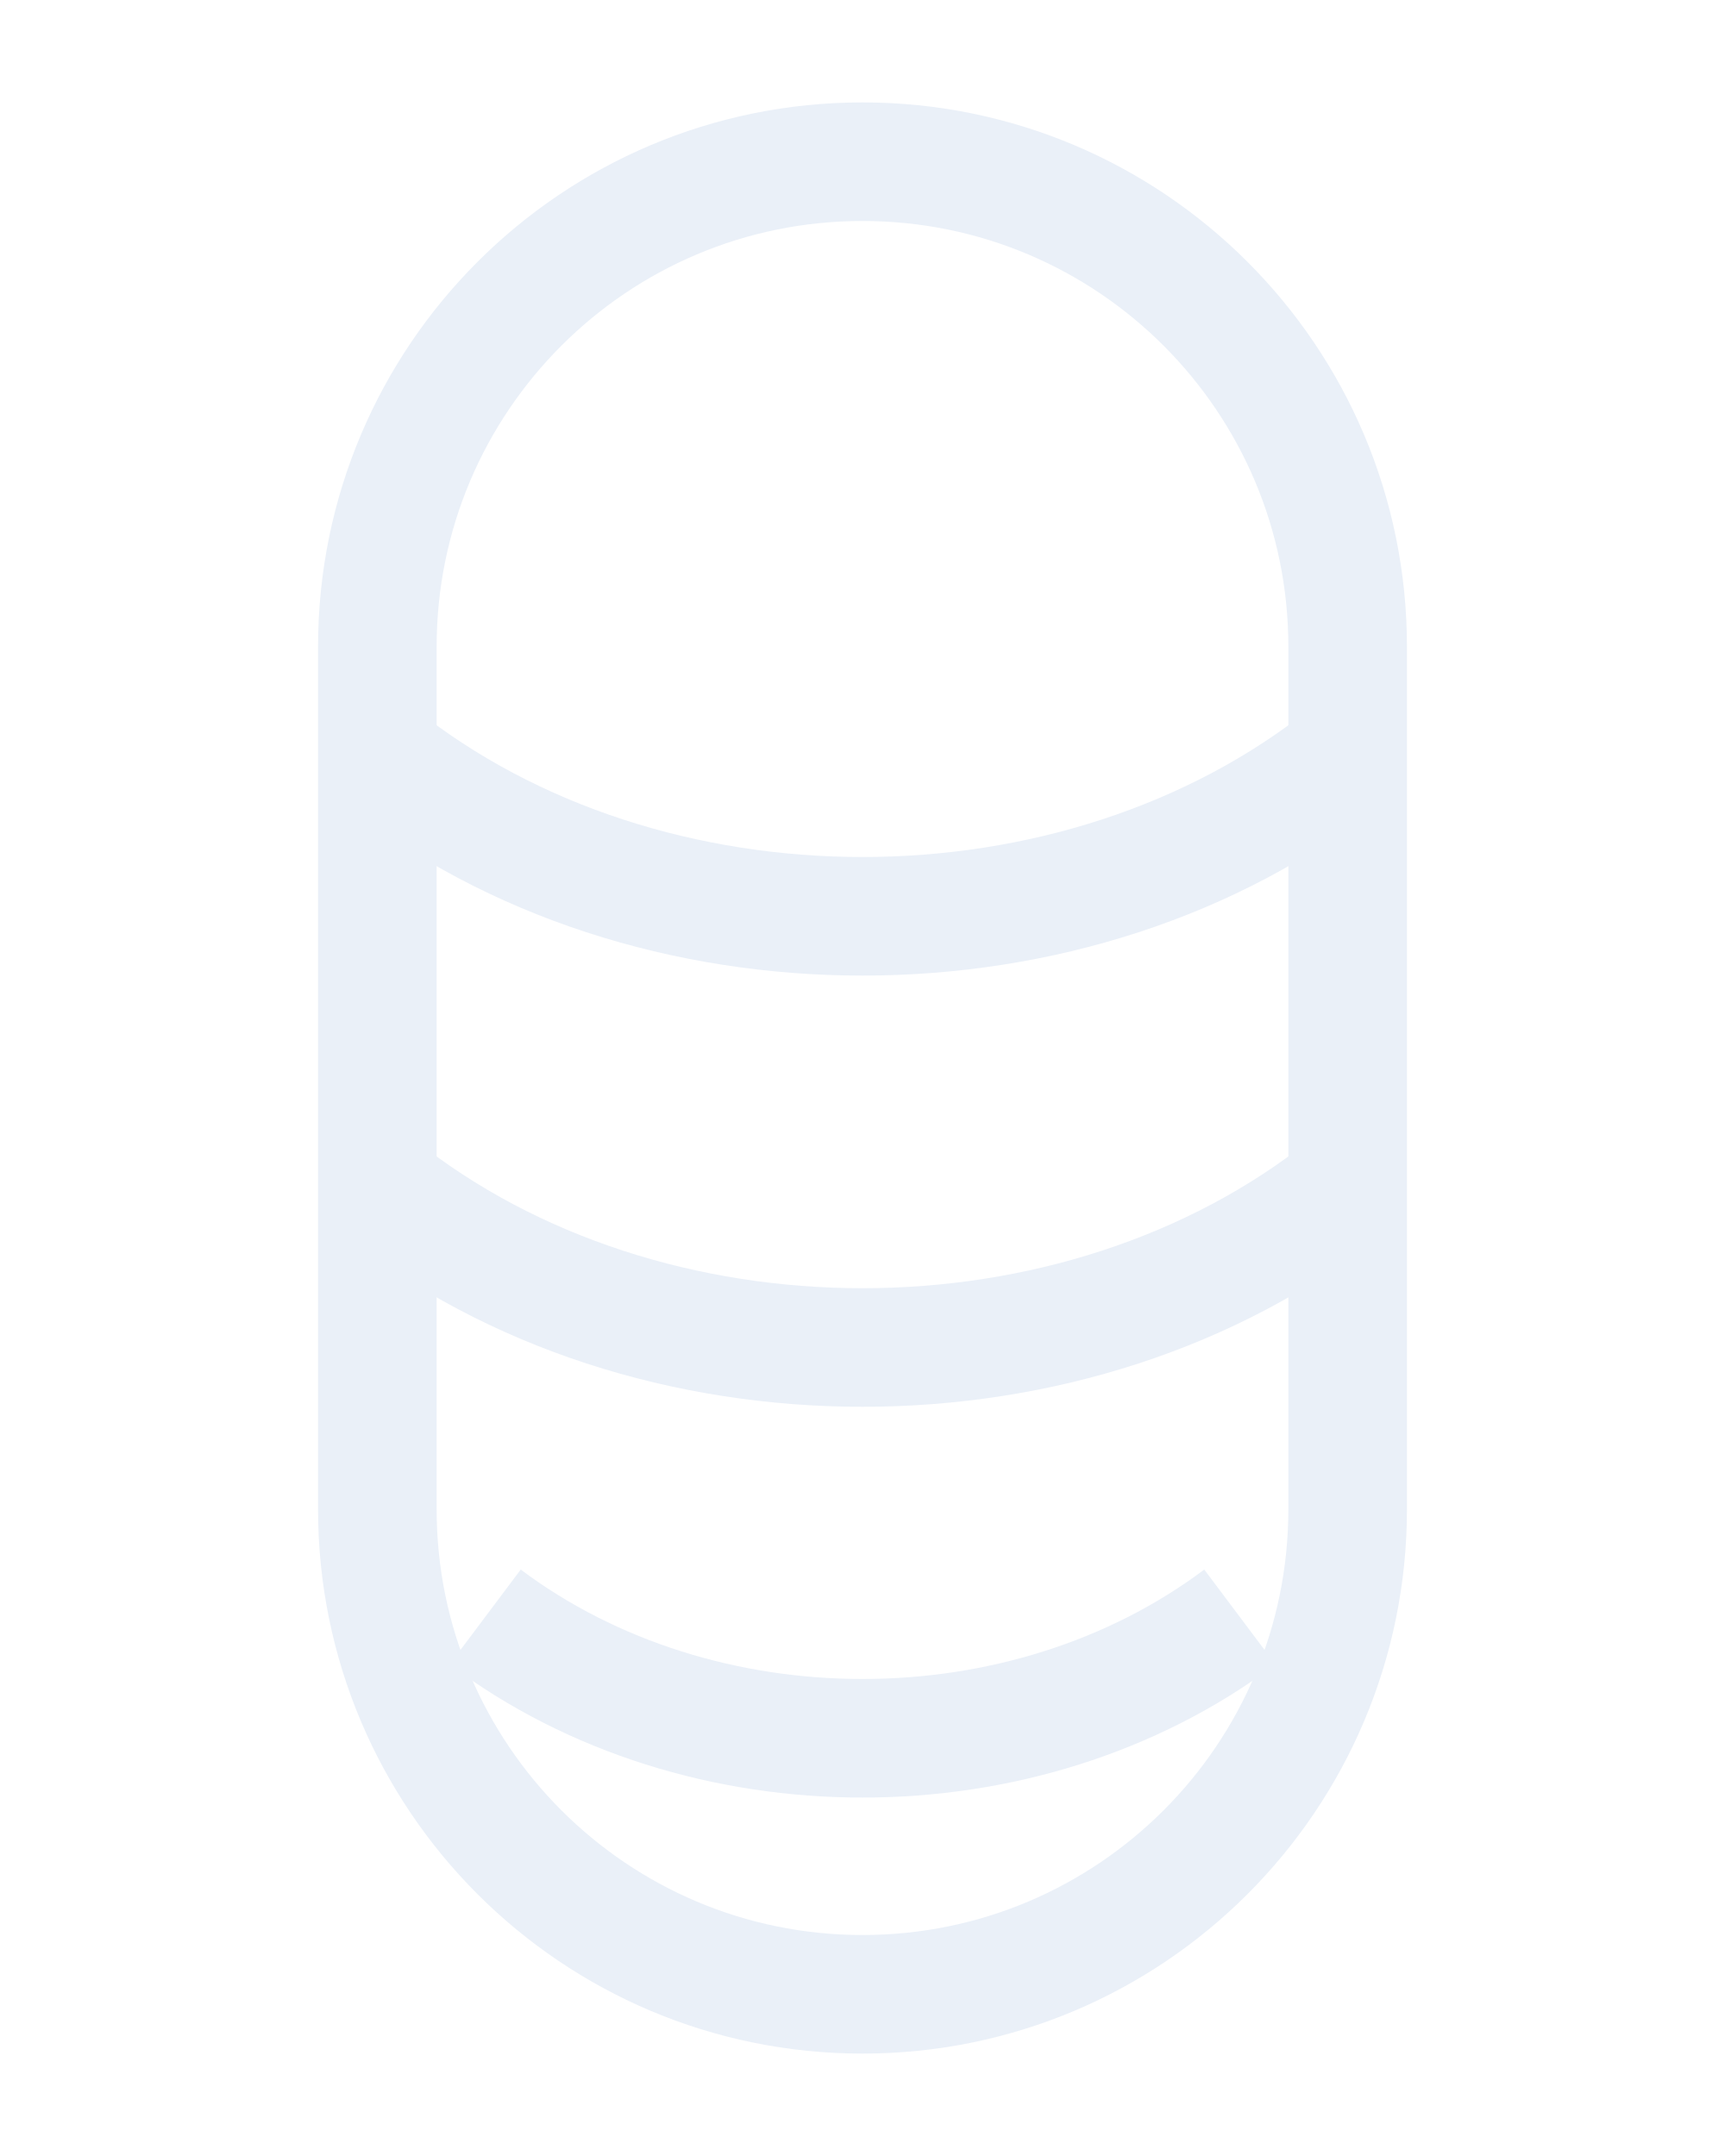
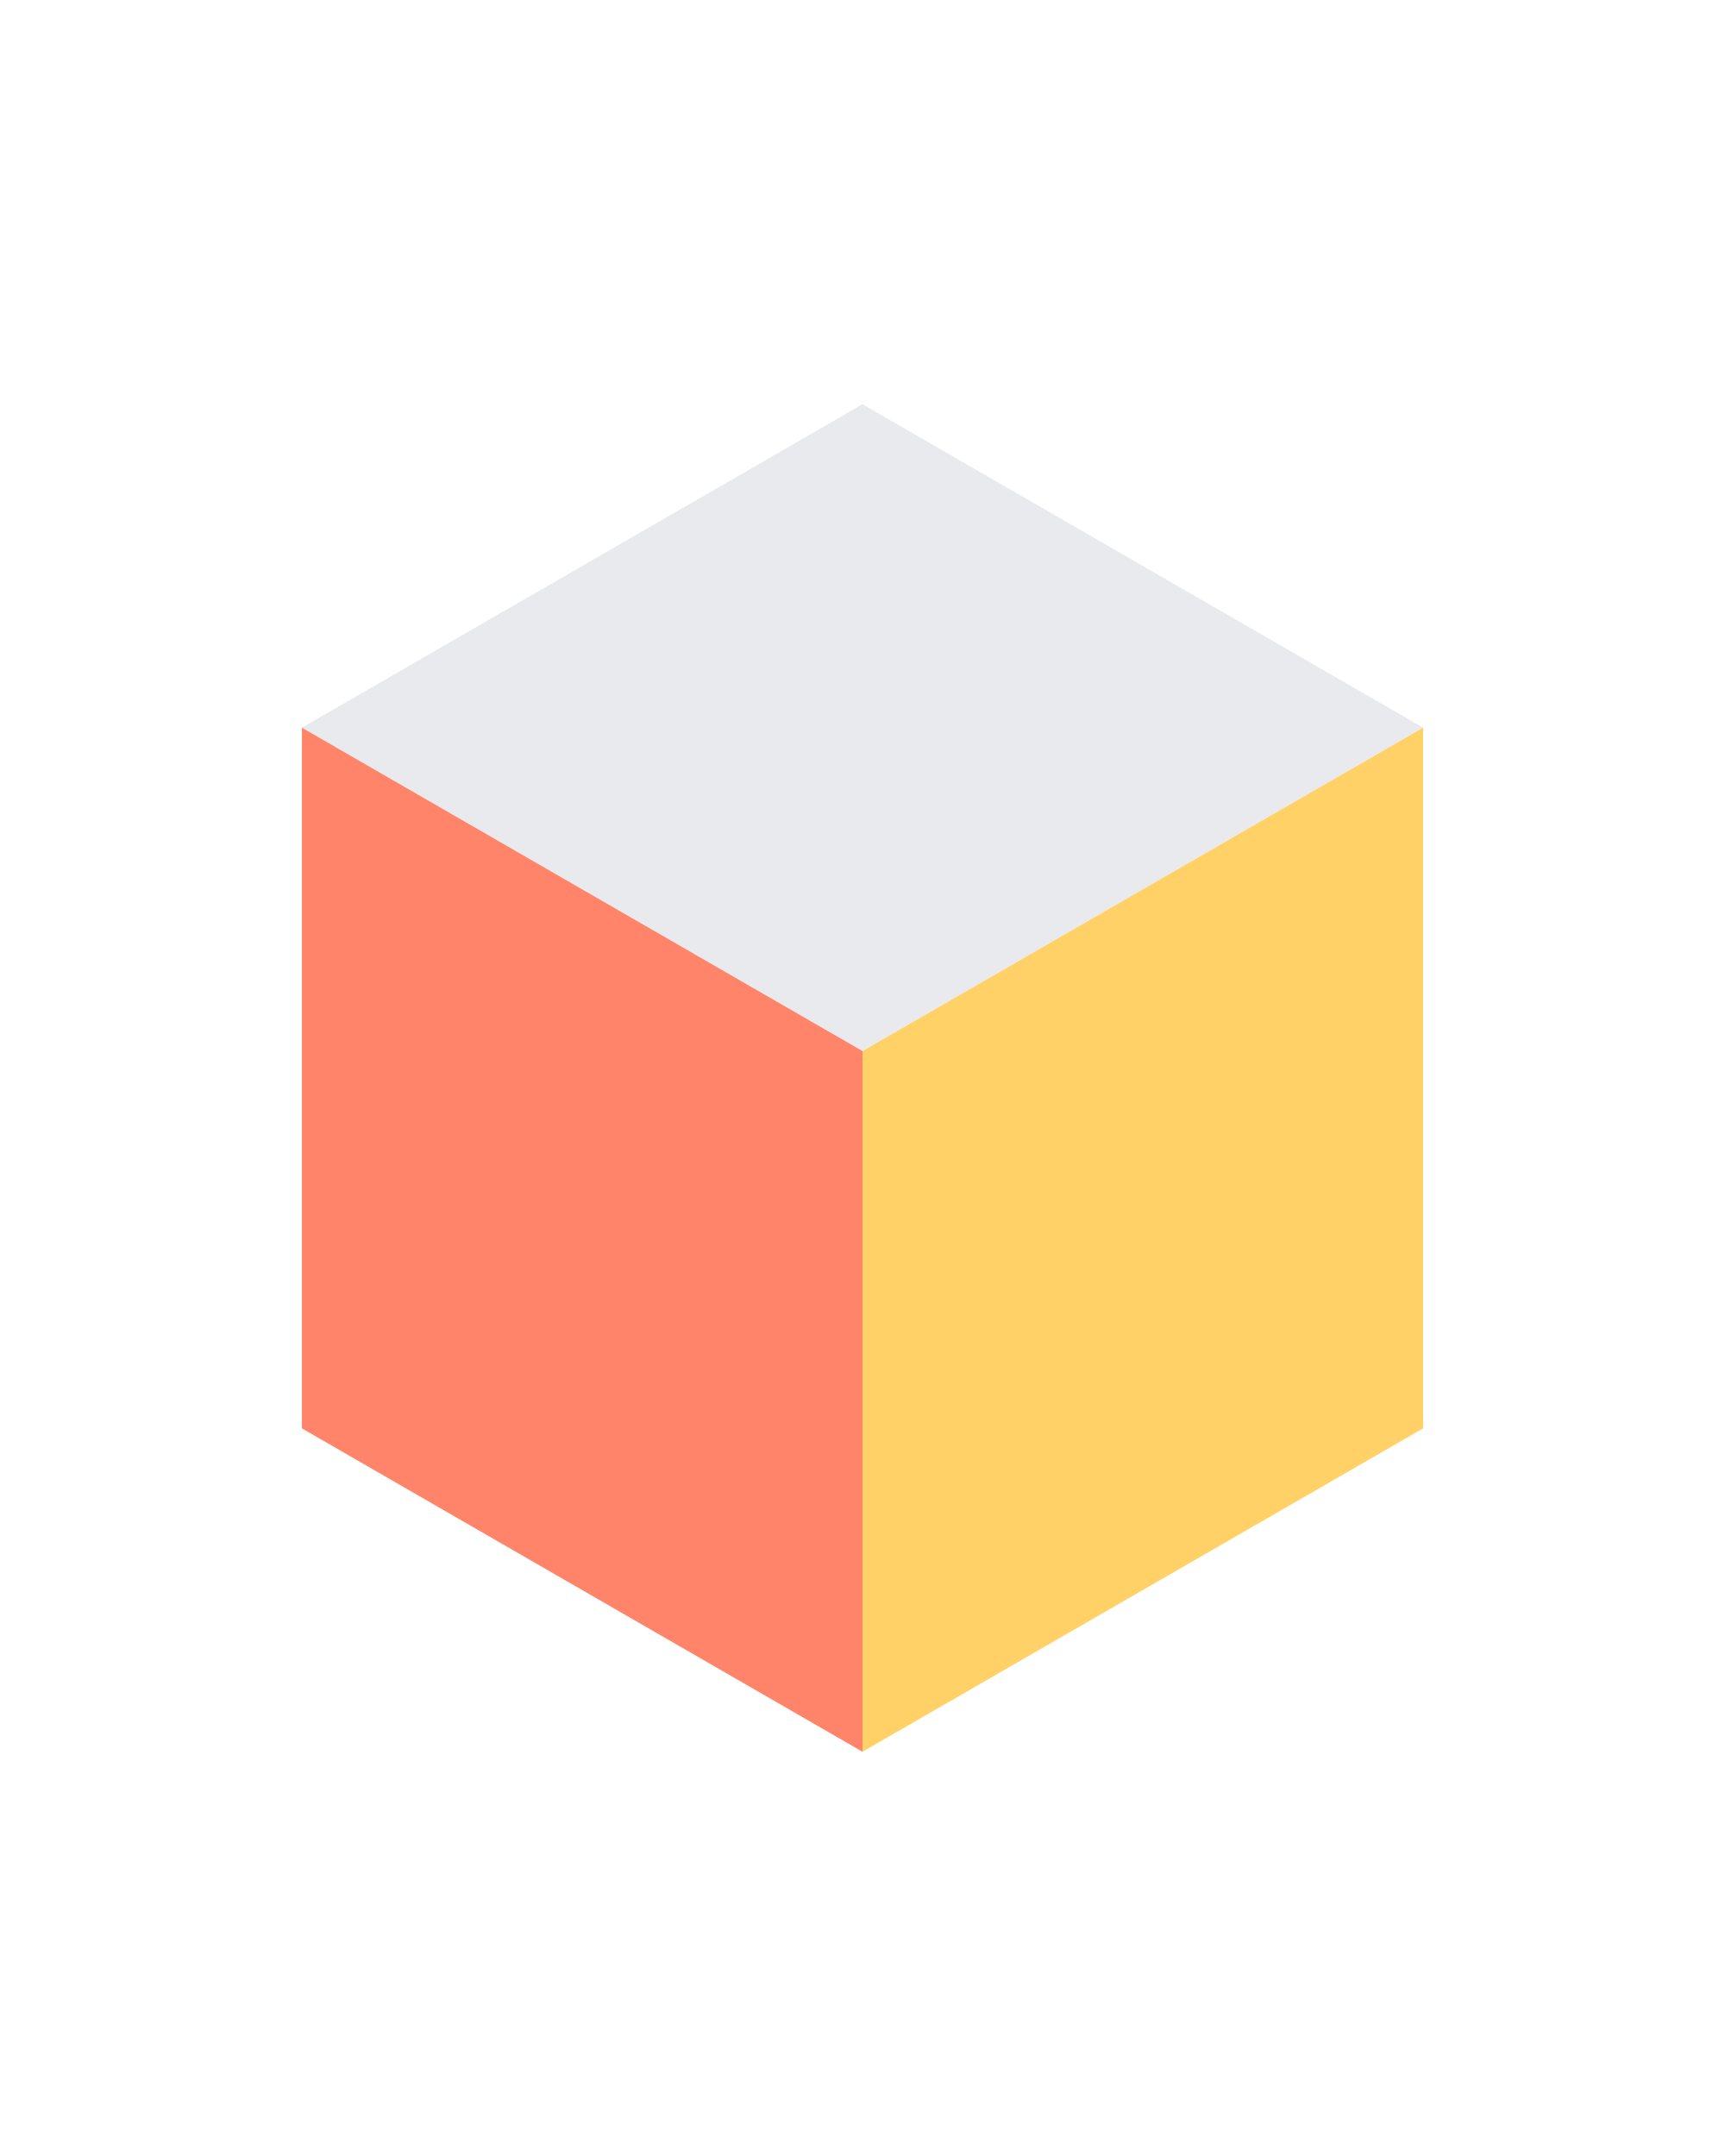
- <svg xmlns="http://www.w3.org/2000/svg" viewBox="0 0 32 40" fill="none" stroke="#eaf0f8" stroke-width="2.2">
-   <rect x="7" y="3" width="18" height="34" rx="9" />
-   <path d="M7 14c5 4 13 4 18 0M7 22c5 4 13 4 18 0M9 30c4 3 10 3 14 0" />
+ <svg xmlns="http://www.w3.org/2000/svg" viewBox="0 0 32 40">
+   <path fill="#e8eaee" d="M16 7.5 26.4 13.5 16 19.5 5.6 13.5Z" />
+   <path fill="#ff8469" d="M5.6 13.5 16 19.5V32.5L5.6 26.5Z" />
+   <path fill="#ffd166" d="M16 19.5 26.4 13.5V26.5L16 32.5Z" />
</svg>
